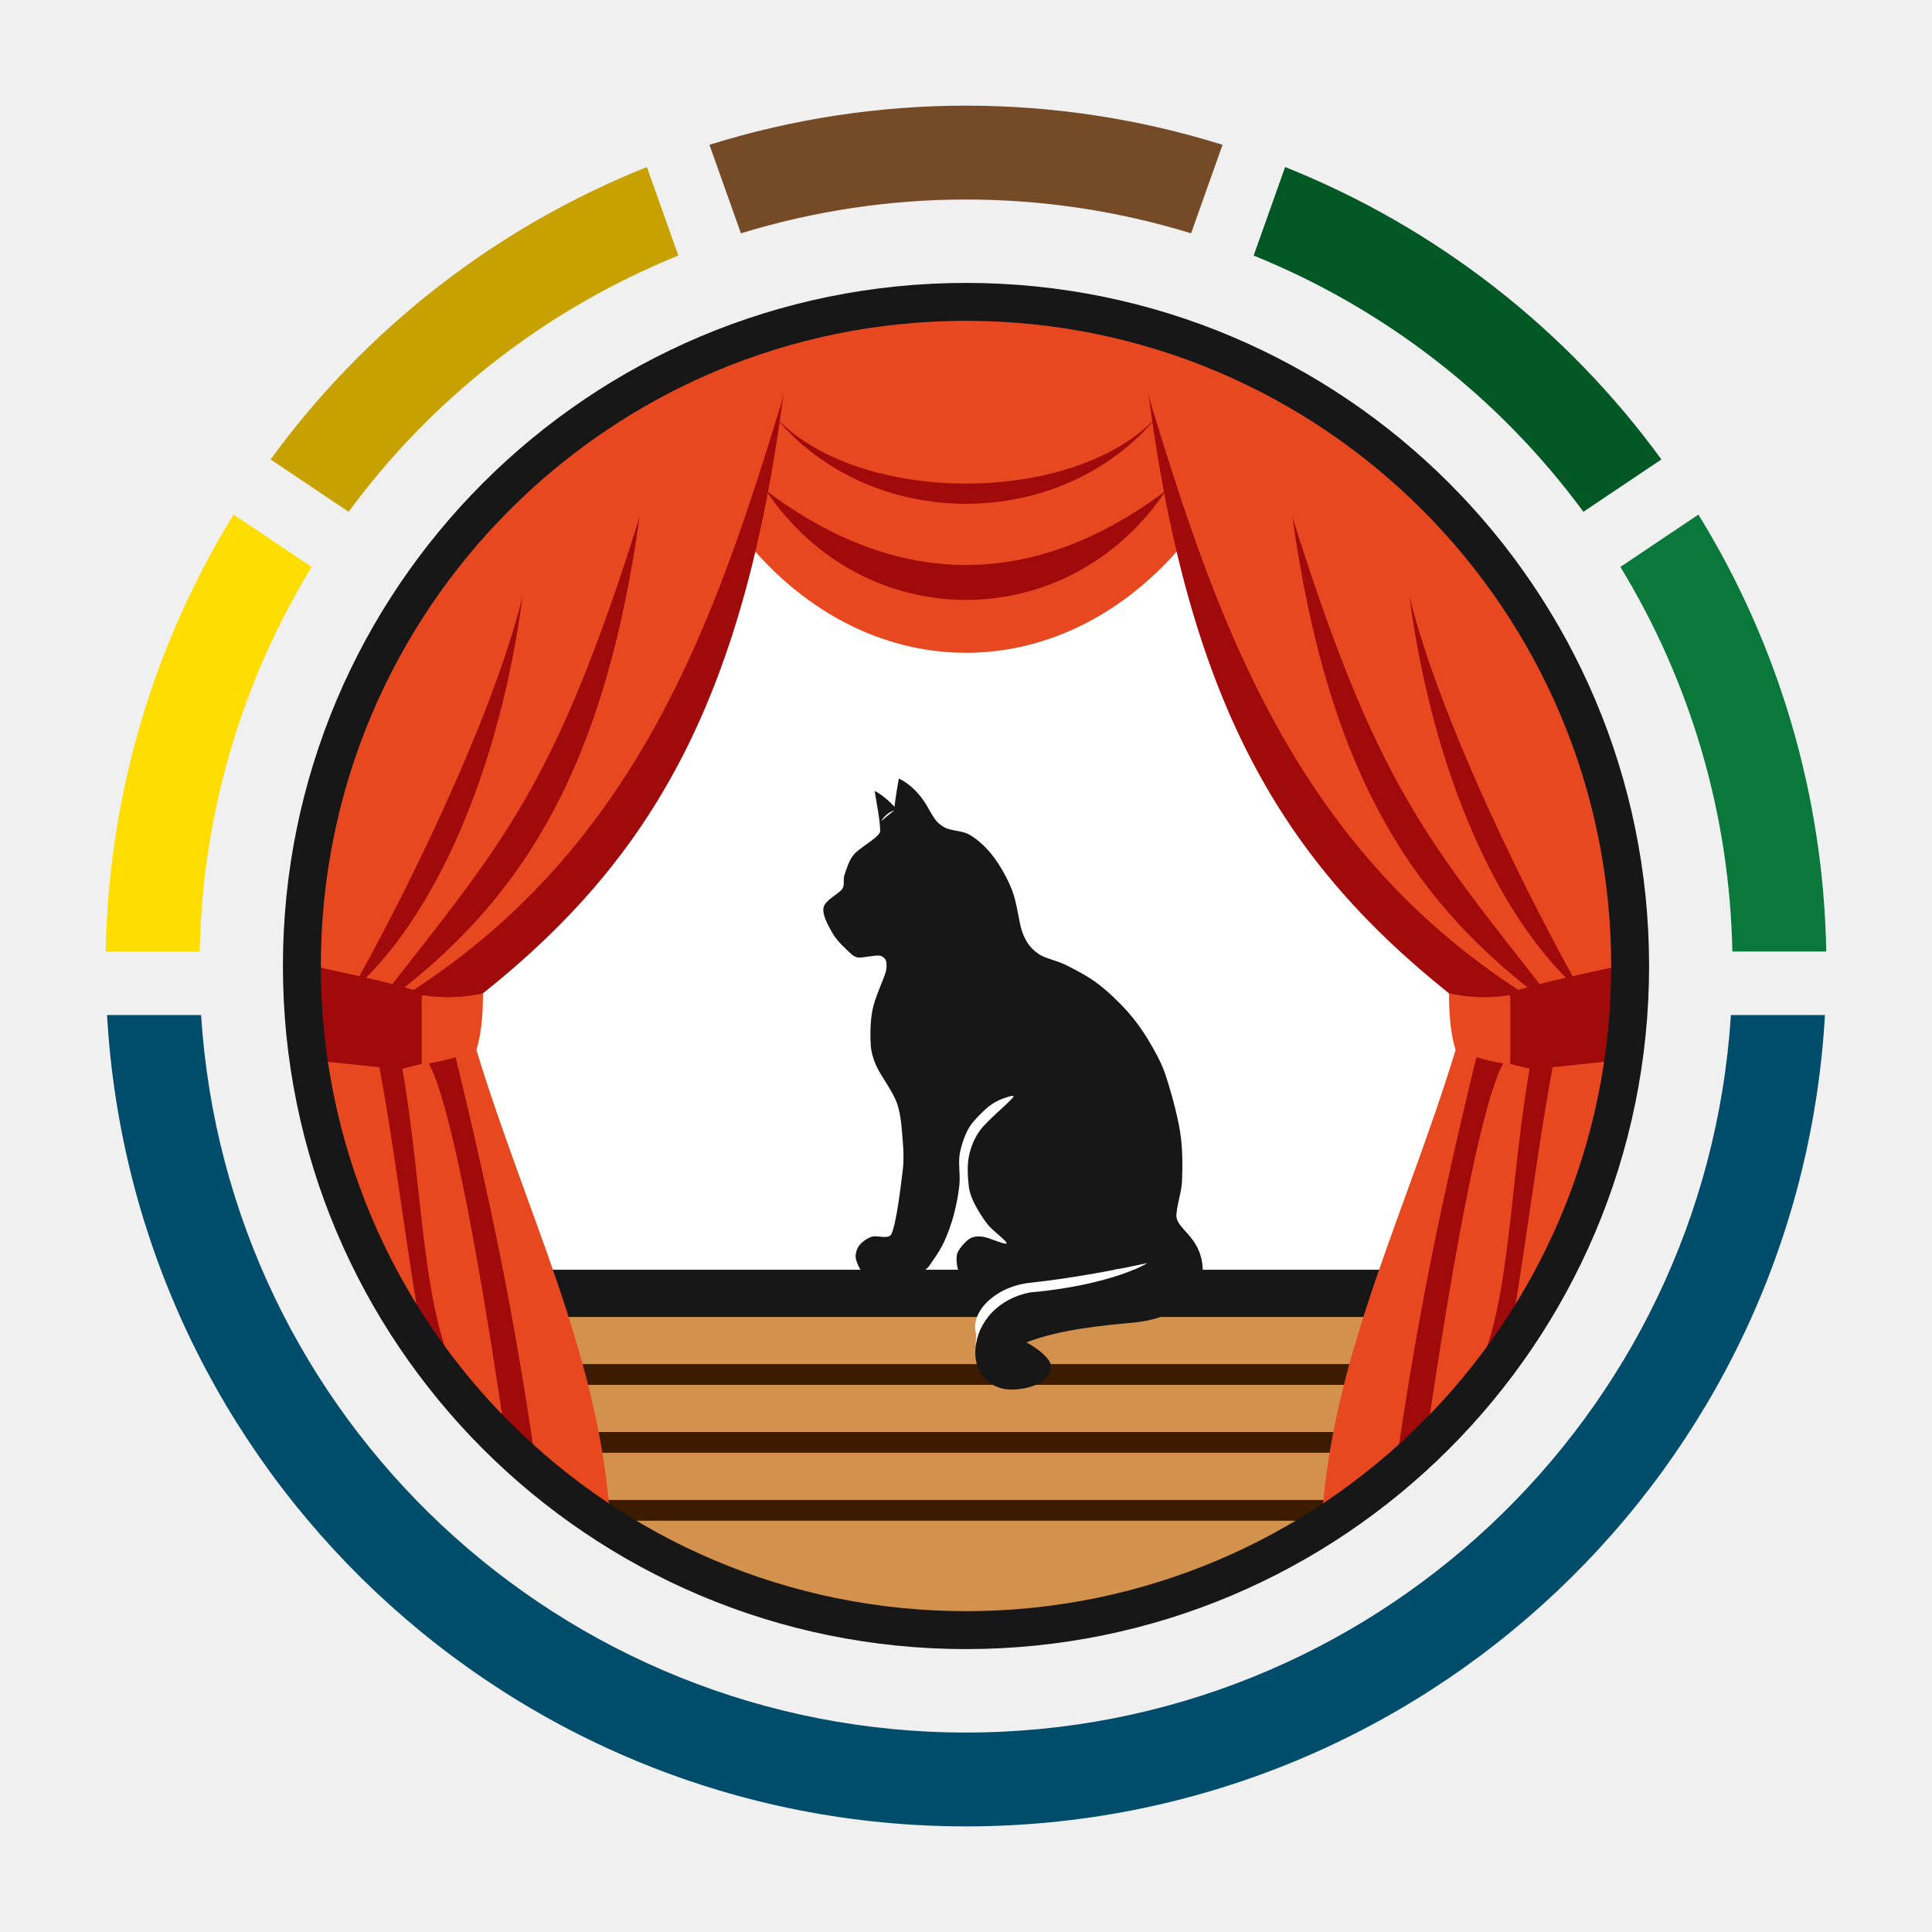
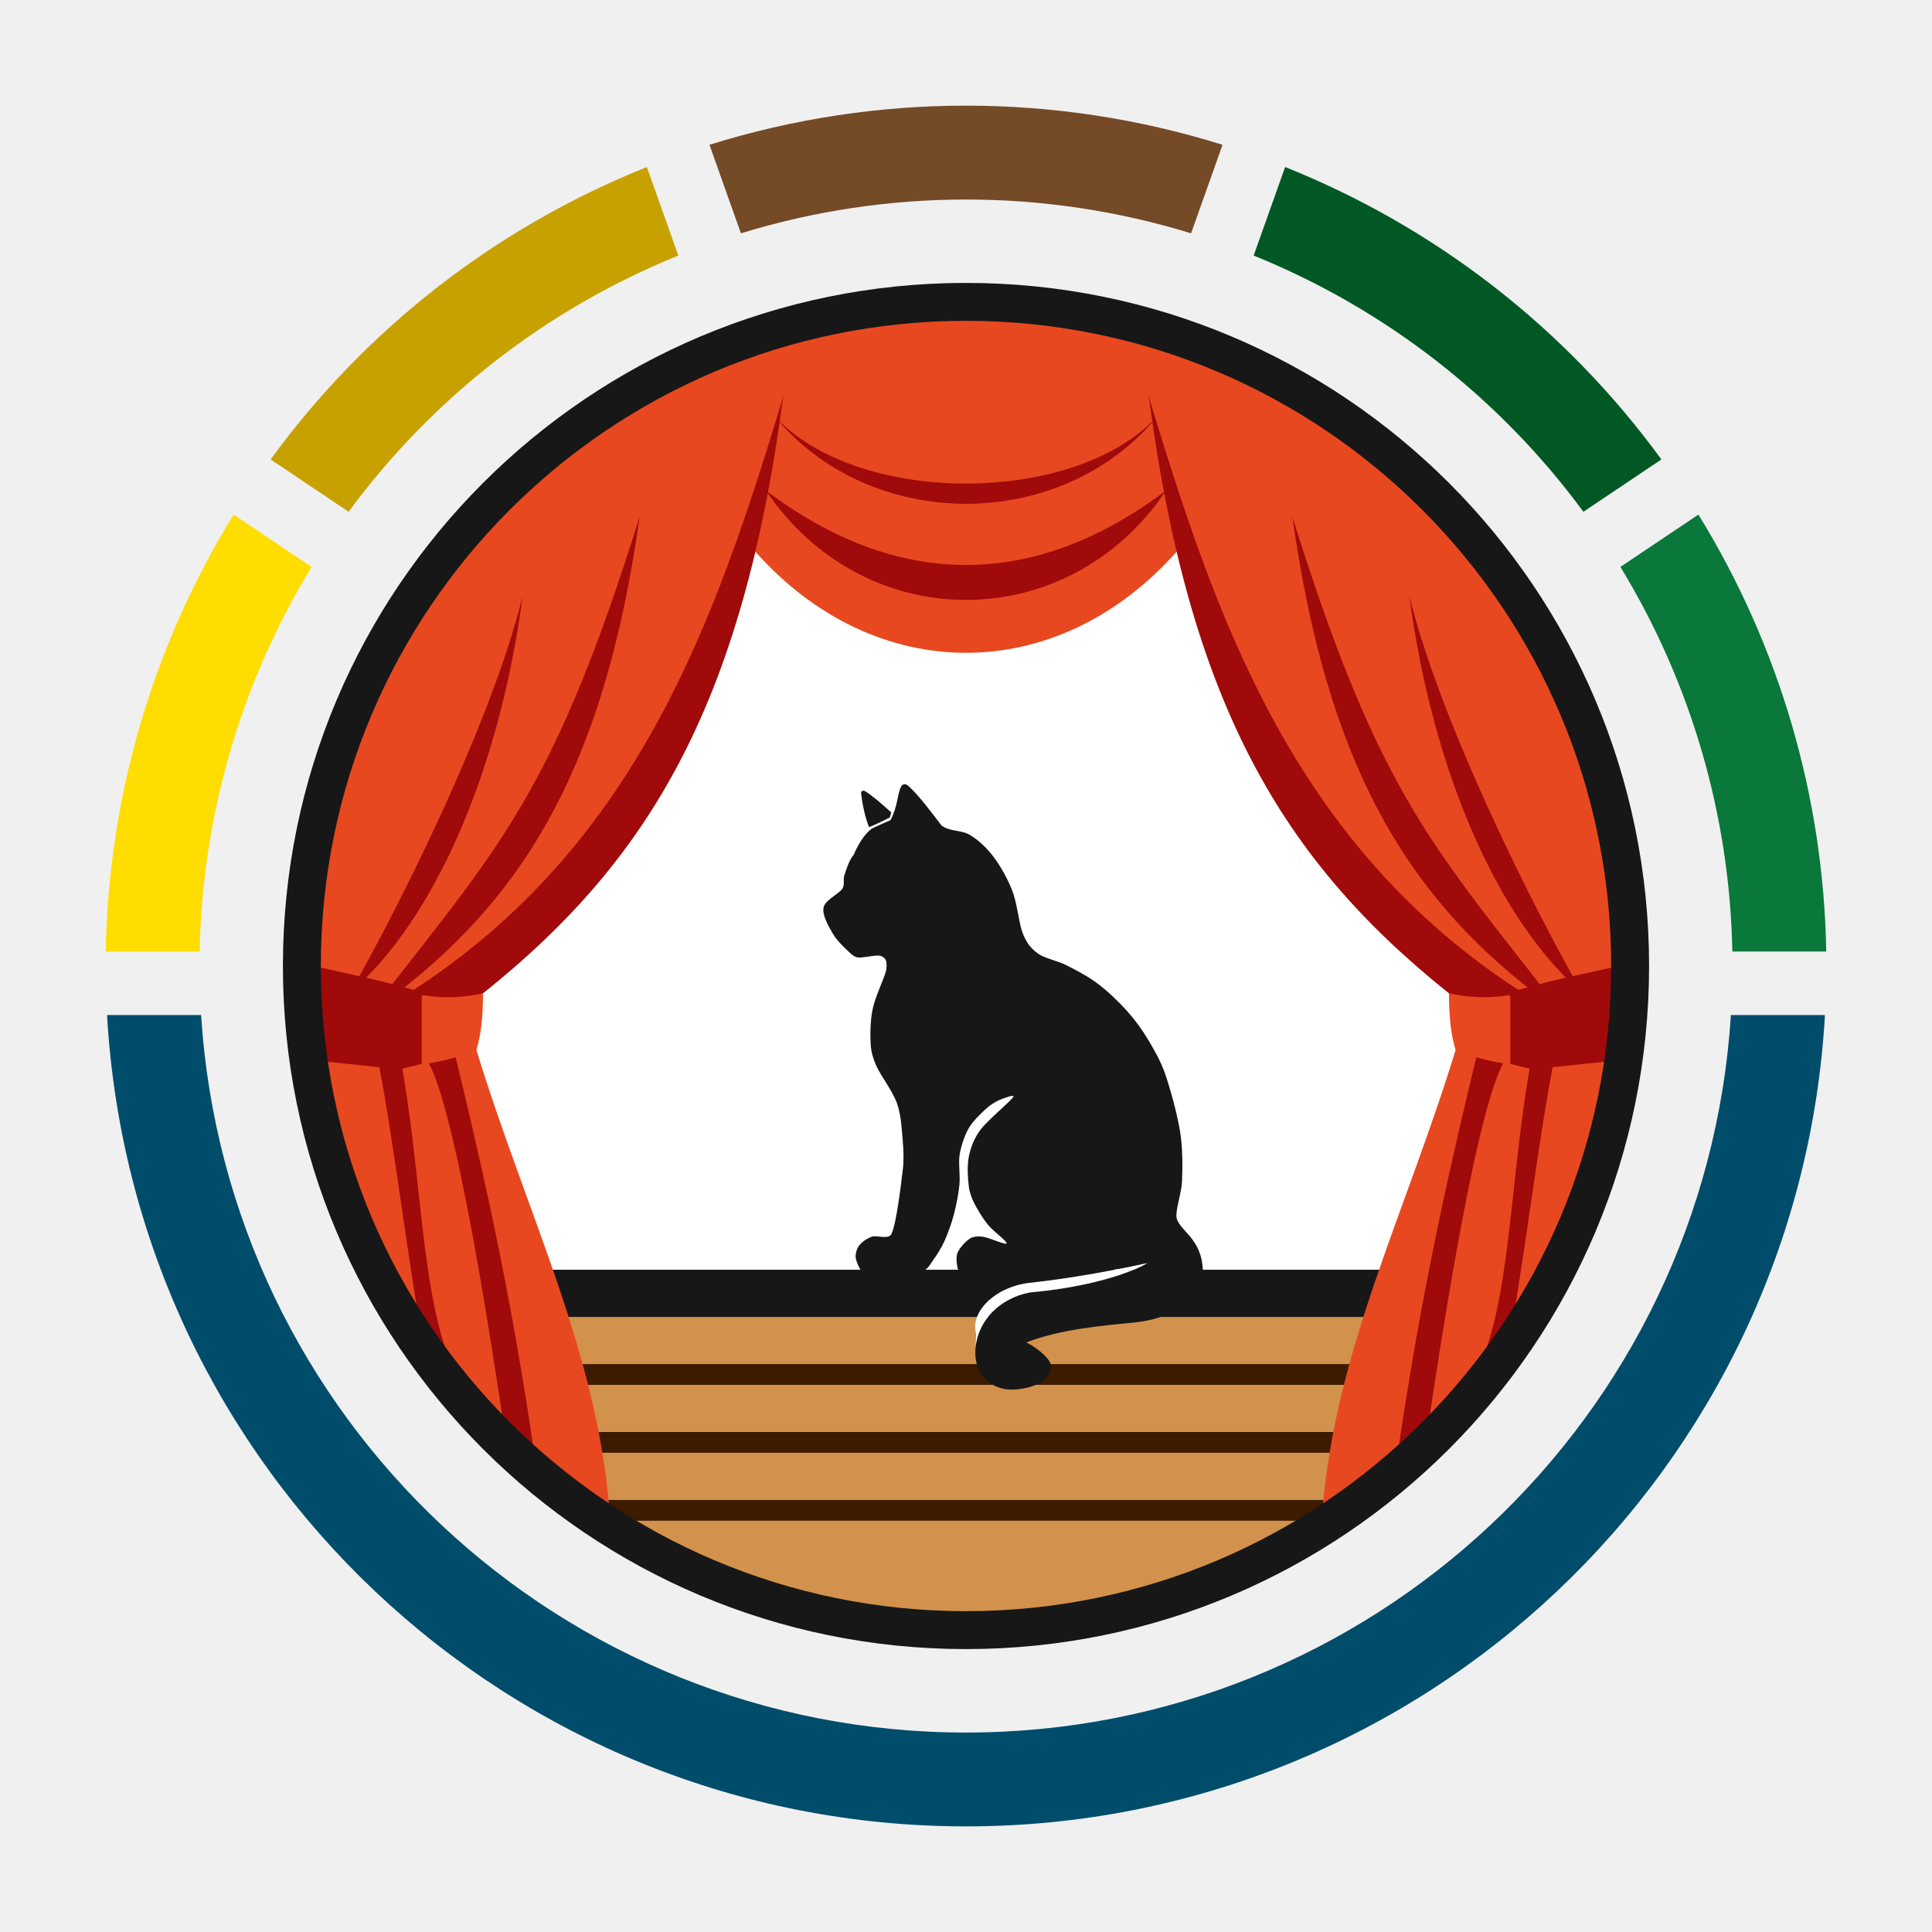
<svg xmlns="http://www.w3.org/2000/svg" viewBox="0 0 1024 1024">
  <defs>
    <clipPath id="ueber-kante">
      <rect x="0" y="0" width="1024" height="698" />
    </clipPath>
    <clipPath id="buehne">
      <circle cx="512" cy="512" r="343.0" />
    </clipPath>
    <g id="seitenvorhang">
      <path fill="#A00A0A" d="M100,150H418V186C398.2,366.6 347.6,453.3 256.0,526.5L250,532H100Z" />
      <path fill="#E84820" d="M100,150H421V186L414,214C379.5,326.7 338.9,447.9 217.2,526.0H100Z" />
      <path fill="#A00A0A" d="M339,274C320.9,403.0 280.0,472.6 211.0,526.0L204.5,526C267.3,445.6 294.5,416.0 339.0,274.0Z" />
      <path fill="#A00A0A" d="M277,316C264.7,409.0 229.9,487.9 185.7,526.0L185.6,526C210.4,482.8 260.2,384.1 277.0,316.0Z" />
      <path fill="#E84820" d="M100,540H246L252.5,556.5C278.7,642.2 316.2,715.6 323.0,800.0H100Z" />
      <path fill="#A00A0A" d="M197,545C208.9,600.3 216.4,674.5 226.0,720.0L238,720C221.7,678.0 223.5,609.3 209.0,545.0Z" />
      <path fill="#A00A0A" d="M223.3,545C217.5,592.0 227.0,473.0 272.0,790.0L286,790C273.0,696.7 259.5,634.0 237.8,545.0Z" />
      <path fill="#A00A0A" d="M150,508C175.0,514.7 198.0,518.1 222.0,525.5L240,527L240,556L225,563.5L213,566.5C195.0,565.7 171.1,561.5 150.0,561.5Z" />
      <path fill="#E84820" d="M223.5,528.5Q223.5,527.5 224.5,527.5Q239.75,530.0 256,526.5C256,538.5 255.0,548.5 252.5,556.5Q238.0,562.25 224.5,564Q223.5,564 223.5,563Z" />
    </g>
  </defs>
  <g id="ring">
    <path d="M56.06,504.34A456.00,456.00 0 0 1 123.81,272.74L165.16,300.48A406.25,406.25 0 0 0 105.82,504.34Z" fill="#FFDD00" />
    <path d="M143.43,243.51A456.00,456.00 0 0 1 342.86,88.53L359.53,135.45A406.25,406.25 0 0 0 184.77,271.25Z" fill="#C7A100" />
    <path d="M376.03,76.74A456.00,456.00 0 0 1 647.97,76.74L631.30,123.66A406.25,406.25 0 0 0 392.70,123.66Z" fill="#744A27" />
    <path d="M681.14,88.53A456.00,456.00 0 0 1 880.57,243.51L839.23,271.25A406.25,406.25 0 0 0 664.47,135.45Z" fill="#015824" />
    <path d="M900.19,272.74A456.00,456.00 0 0 1 967.94,504.34L918.18,504.34A406.25,406.25 0 0 0 858.84,300.48Z" fill="#09783A" />
    <path d="M967.26,537.99A456.00,456.00 0 0 1 56.74,537.99L106.58,537.99A406.25,406.25 0 0 0 917.42,537.99Z" fill="#004D6B" />
  </g>
  <g clip-path="url(#buehne)">
    <circle cx="512" cy="512" r="343.0" fill="#fff" />
    <g id="boden">
      <rect x="0" y="673" width="1024" height="400" fill="#D2924D" />
      <rect x="0" y="673" width="1024" height="25" fill="#171717" />
      <g fill="#3C1B00">
        <rect x="0" y="723" width="1024" height="11" />
        <rect x="0" y="759" width="1024" height="11" />
        <rect x="0" y="795" width="1024" height="11" />
      </g>
    </g>
    <g id="schabracke">
      <path fill="#E84820" d="M400,150H624V292C560.4,364.0 463.6,364.0 400,292Z" />
      <path fill="#A00A0A" d="M410,220C453.5,268.4 570.5,268.4 614.0,220.0L614,220L614,220C563.0,282.7 461.0,282.7 410,220Z" />
      <path fill="#A00A0A" d="M406,260C475.9,312.6 548.1,312.6 618.0,260.0L618,260C566.1,337.3 457.9,337.3 406,260Z" />
    </g>
    <use href="#seitenvorhang" />
    <use href="#seitenvorhang" transform="matrix(-1 0 0 1 1024 0)" />
  </g>
  <circle id="rahmen" cx="512" cy="512" r="352.0" fill="none" stroke="#171717" stroke-width="20.1" />
  <g id="katze">
-     <path d="M509,673.5C508.3,673.5 507.6,672.7 507.5,672.0C507.2,670.4 506.5,666.5 507.5,664.0C508.6,661.4 511.8,657.9 514.0,656.5C516.0,655.2 518.7,655.2 521.0,655.5C524.2,655.9 533.1,660.1 533.5,659.0C533.9,657.9 526.3,652.5 523.5,649.0C520.8,645.6 518.2,641.3 516.5,638.0C515.1,635.2 513.9,632.1 513.5,629.0C513.0,624.8 512.5,618.0 513.5,613.0C514.5,608.0 516.5,603.1 519.5,599.0C523.4,593.8 535.1,584.2 537.0,581.5C538.2,579.8 532.9,581.8 531.0,582.5C528.8,583.3 526.1,584.8 524.0,586.5C521.4,588.6 517.6,592.4 515.5,595.0C513.8,597.1 512.5,599.5 511.5,602.0C510.3,605.0 508.9,609.2 508.5,613.0C508.0,617.3 509.0,623.0 508.5,628.0C508.0,633.2 506.8,639.0 505.5,644.0C504.2,648.8 502.3,654.0 500.5,658.0C498.9,661.5 496.4,665.4 494.5,668.0C493.0,670.1 491.6,673.1 489.0,673.5C482.8,674.4 462.6,673.8 457.0,673.5C456.3,673.5 455.8,672.6 455.5,672.0C454.9,670.8 453.5,668.0 453.5,666.0C453.5,664.0 454.2,661.6 455.5,660.0C456.9,658.2 459.5,656.4 462.0,655.5C464.8,654.5 471.0,657.2 472.5,654.0C475.2,648.1 477.5,628.2 478.5,620.0C479.1,615.0 478.9,610.0 478.5,605.0C478.0,599.2 477.7,591.4 475.5,585.0C473.2,578.3 466.8,570.2 464.5,565.0C462.9,561.5 461.8,557.8 461.5,554.0C461.2,549.0 461.2,541.2 462.5,535.0C463.8,528.5 468.3,519.3 469.5,515.0C470.0,513.1 470.1,510.4 469.5,509.0C469.0,507.7 467.4,506.6 466.0,506.5C463.6,506.2 457.5,507.7 455.0,507.5C453.5,507.4 452.1,506.5 451.0,505.5C448.8,503.4 443.9,499.1 441.5,495.0C439.1,490.9 435.7,485.0 436.5,481.0C437.3,477.0 444.7,473.8 446.5,471.0C447.8,469.0 446.8,466.2 447.5,464.0C448.5,461.0 449.9,456.1 452.5,453.0C455.7,449.2 464.5,444.8 466.5,441.0C466.6,435 464.6,426 463.6,419.2C467.2,421 470.9,424.2 474.1,427.6C474.8,421.8 475.6,417 476.4,412.6C482.2,415.4 487.4,420.6 491,426.6C493.6,431 495.6,435.4 499,437.5C503.1,440.8 509.5,439.8 514.0,442.5C518.6,445.2 523.1,449.5 526.5,454.0C530.2,458.9 534.0,465.6 536.5,472.0C539.0,478.5 540.0,488.2 541.5,493.0C542.4,495.8 543.8,498.8 545.5,501.0C547.2,503.2 549.5,505.2 552.0,506.5C555.2,508.2 560.8,509.4 565.0,511.5C570.0,514.0 576.8,517.5 582.0,521.5C587.4,525.6 593.1,531.1 597.5,536.0C601.6,540.6 605.3,545.7 608.5,551.0C611.8,556.5 615.3,562.7 617.5,569.0C620.3,577.2 624.0,590.5 625.5,600.0C626.9,608.6 626.8,618.7 626.5,626.0C626.2,632.1 623.9,637.9 623.5,644.0C623.4,647.5 626,650 630,654.5C634,659 637.5,665 637.5,674C637.5,690 620,699 601,701C585,702.5 562,704.5 544,711.5C549,714 557,720 557,724C557,731 549,736 537,736.5C527,737 516,730 517,715C518,700 530,688 546,685C570,683 595,677 608,669.5C600,672 590,673.4 580,673.6L509,673.5ZM474,429.6C471.5,430.2 468.8,432.3 467,435.3C469.4,433.2 471.6,431.3 474,429.6Z" fill="#171717" />
+     <path d="M509,673.5C508.3,673.5 507.6,672.7 507.5,672.0C507.2,670.4 506.5,666.5 507.5,664.0C508.6,661.4 511.8,657.9 514.0,656.5C516.0,655.2 518.7,655.2 521.0,655.5C524.2,655.9 533.1,660.1 533.5,659.0C533.9,657.9 526.3,652.5 523.5,649.0C520.8,645.6 518.2,641.3 516.5,638.0C515.1,635.2 513.9,632.1 513.5,629.0C513.0,624.8 512.5,618.0 513.5,613.0C514.5,608.0 516.5,603.1 519.5,599.0C523.4,593.8 535.1,584.2 537.0,581.5C538.2,579.8 532.9,581.8 531.0,582.5C528.8,583.3 526.1,584.8 524.0,586.5C521.4,588.6 517.6,592.4 515.5,595.0C513.8,597.1 512.5,599.5 511.5,602.0C510.3,605.0 508.9,609.2 508.5,613.0C508.0,617.3 509.0,623.0 508.5,628.0C508.0,633.2 506.8,639.0 505.5,644.0C504.2,648.8 502.3,654.0 500.5,658.0C498.9,661.5 496.4,665.4 494.5,668.0C493.0,670.1 491.6,673.1 489.0,673.5C482.8,674.4 462.6,673.8 457.0,673.5C456.3,673.5 455.8,672.6 455.5,672.0C454.9,670.8 453.5,668.0 453.5,666.0C453.5,664.0 454.2,661.6 455.5,660.0C456.9,658.2 459.5,656.4 462.0,655.5C464.8,654.5 471.0,657.2 472.5,654.0C475.2,648.1 477.5,628.2 478.5,620.0C479.1,615.0 478.9,610.0 478.5,605.0C478.0,599.2 477.7,591.4 475.5,585.0C473.2,578.3 466.8,570.2 464.5,565.0C462.9,561.5 461.8,557.8 461.5,554.0C461.2,549.0 461.2,541.2 462.5,535.0C463.8,528.5 468.3,519.3 469.5,515.0C470.0,513.1 470.1,510.4 469.5,509.0C469.0,507.7 467.4,506.6 466.0,506.5C463.6,506.2 457.5,507.7 455.0,507.5C453.5,507.4 452.1,506.5 451.0,505.5C448.8,503.4 443.9,499.1 441.5,495.0C439.1,490.9 435.7,485.0 436.5,481.0C437.3,477.0 444.7,473.8 446.5,471.0C447.8,469.0 446.8,466.2 447.5,464.0C448.5,461.0 449.9,456.1 452.5,453.0C455,447 459,440.8 463,438.7C466,437.3 469.3,435.9 472,434.7C473.9,431 474.9,427.5 475.5,424.5C476.1,421.5 476.7,418.8 477.6,416.9C478.3,415.6 479.8,415.3 481,416.2C486.5,420.8 494,431 499,437.5C503.1,440.8 509.5,439.8 514.0,442.5C518.6,445.2 523.1,449.5 526.5,454.0C530.2,458.9 534.0,465.6 536.5,472.0C539.0,478.5 540.0,488.2 541.5,493.0C542.4,495.8 543.8,498.8 545.5,501.0C547.2,503.2 549.5,505.2 552.0,506.5C555.2,508.2 560.8,509.4 565.0,511.5C570.0,514.0 576.8,517.5 582.0,521.5C587.4,525.6 593.1,531.1 597.5,536.0C601.6,540.6 605.3,545.7 608.5,551.0C611.8,556.5 615.3,562.7 617.5,569.0C620.3,577.2 624.0,590.5 625.5,600.0C626.9,608.6 626.8,618.7 626.5,626.0C626.2,632.1 623.9,637.9 623.5,644.0C623.4,647.5 626,650 630,654.5C634,659 637.5,665 637.5,674C637.5,690 620,699 601,701C585,702.5 562,704.5 544,711.5C549,714 557,720 557,724C557,731 549,736 537,736.5C527,737 516,730 517,715C518,700 530,688 546,685C570,683 595,677 608,669.5C600,672 590,673.4 580,673.6L509,673.5ZM460.6,438.4C464.2,437 468,435.1 471.6,433.3L472.4,430.6C467.5,426.2 462.5,421.8 458.6,419.4C457.4,418.7 456.3,419.2 456.4,420.6C457.2,427 458.6,433.4 460.6,438.4Z" fill="#171717" />
    <path d="M608,669.5C595,677 570,683 546,685C530,688 518,700 517,715L517.4,707C514,696 526.5,682.5 545,680C569,677.5 594,672.5 608,669.5Z" fill="#fff" />
  </g>
</svg>
